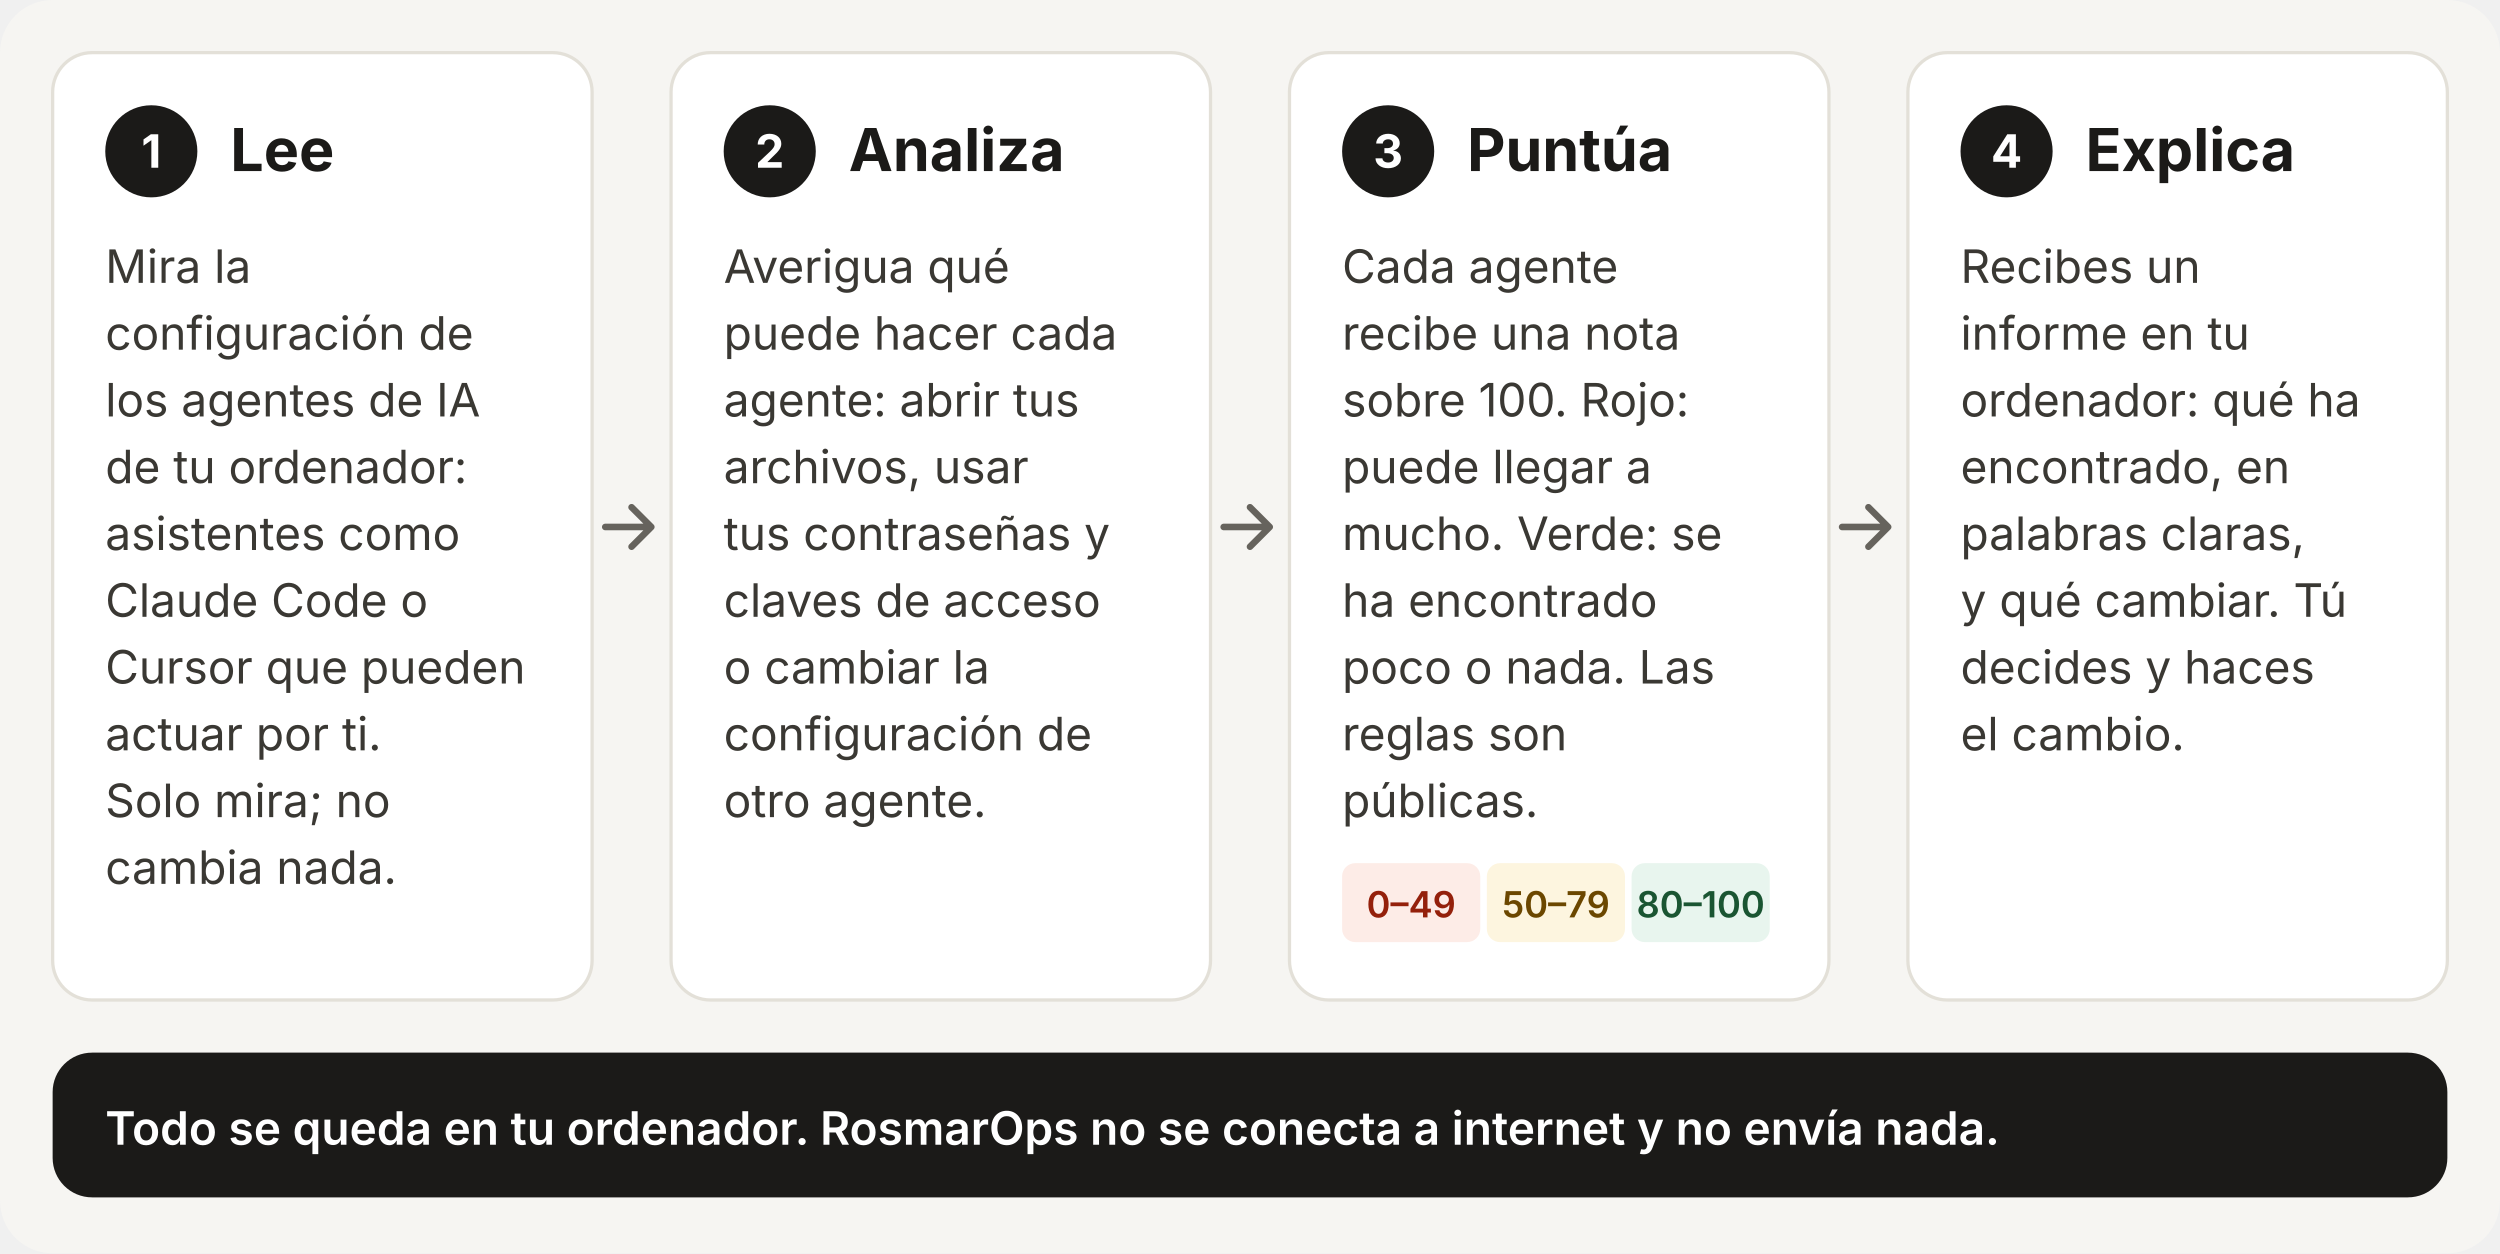
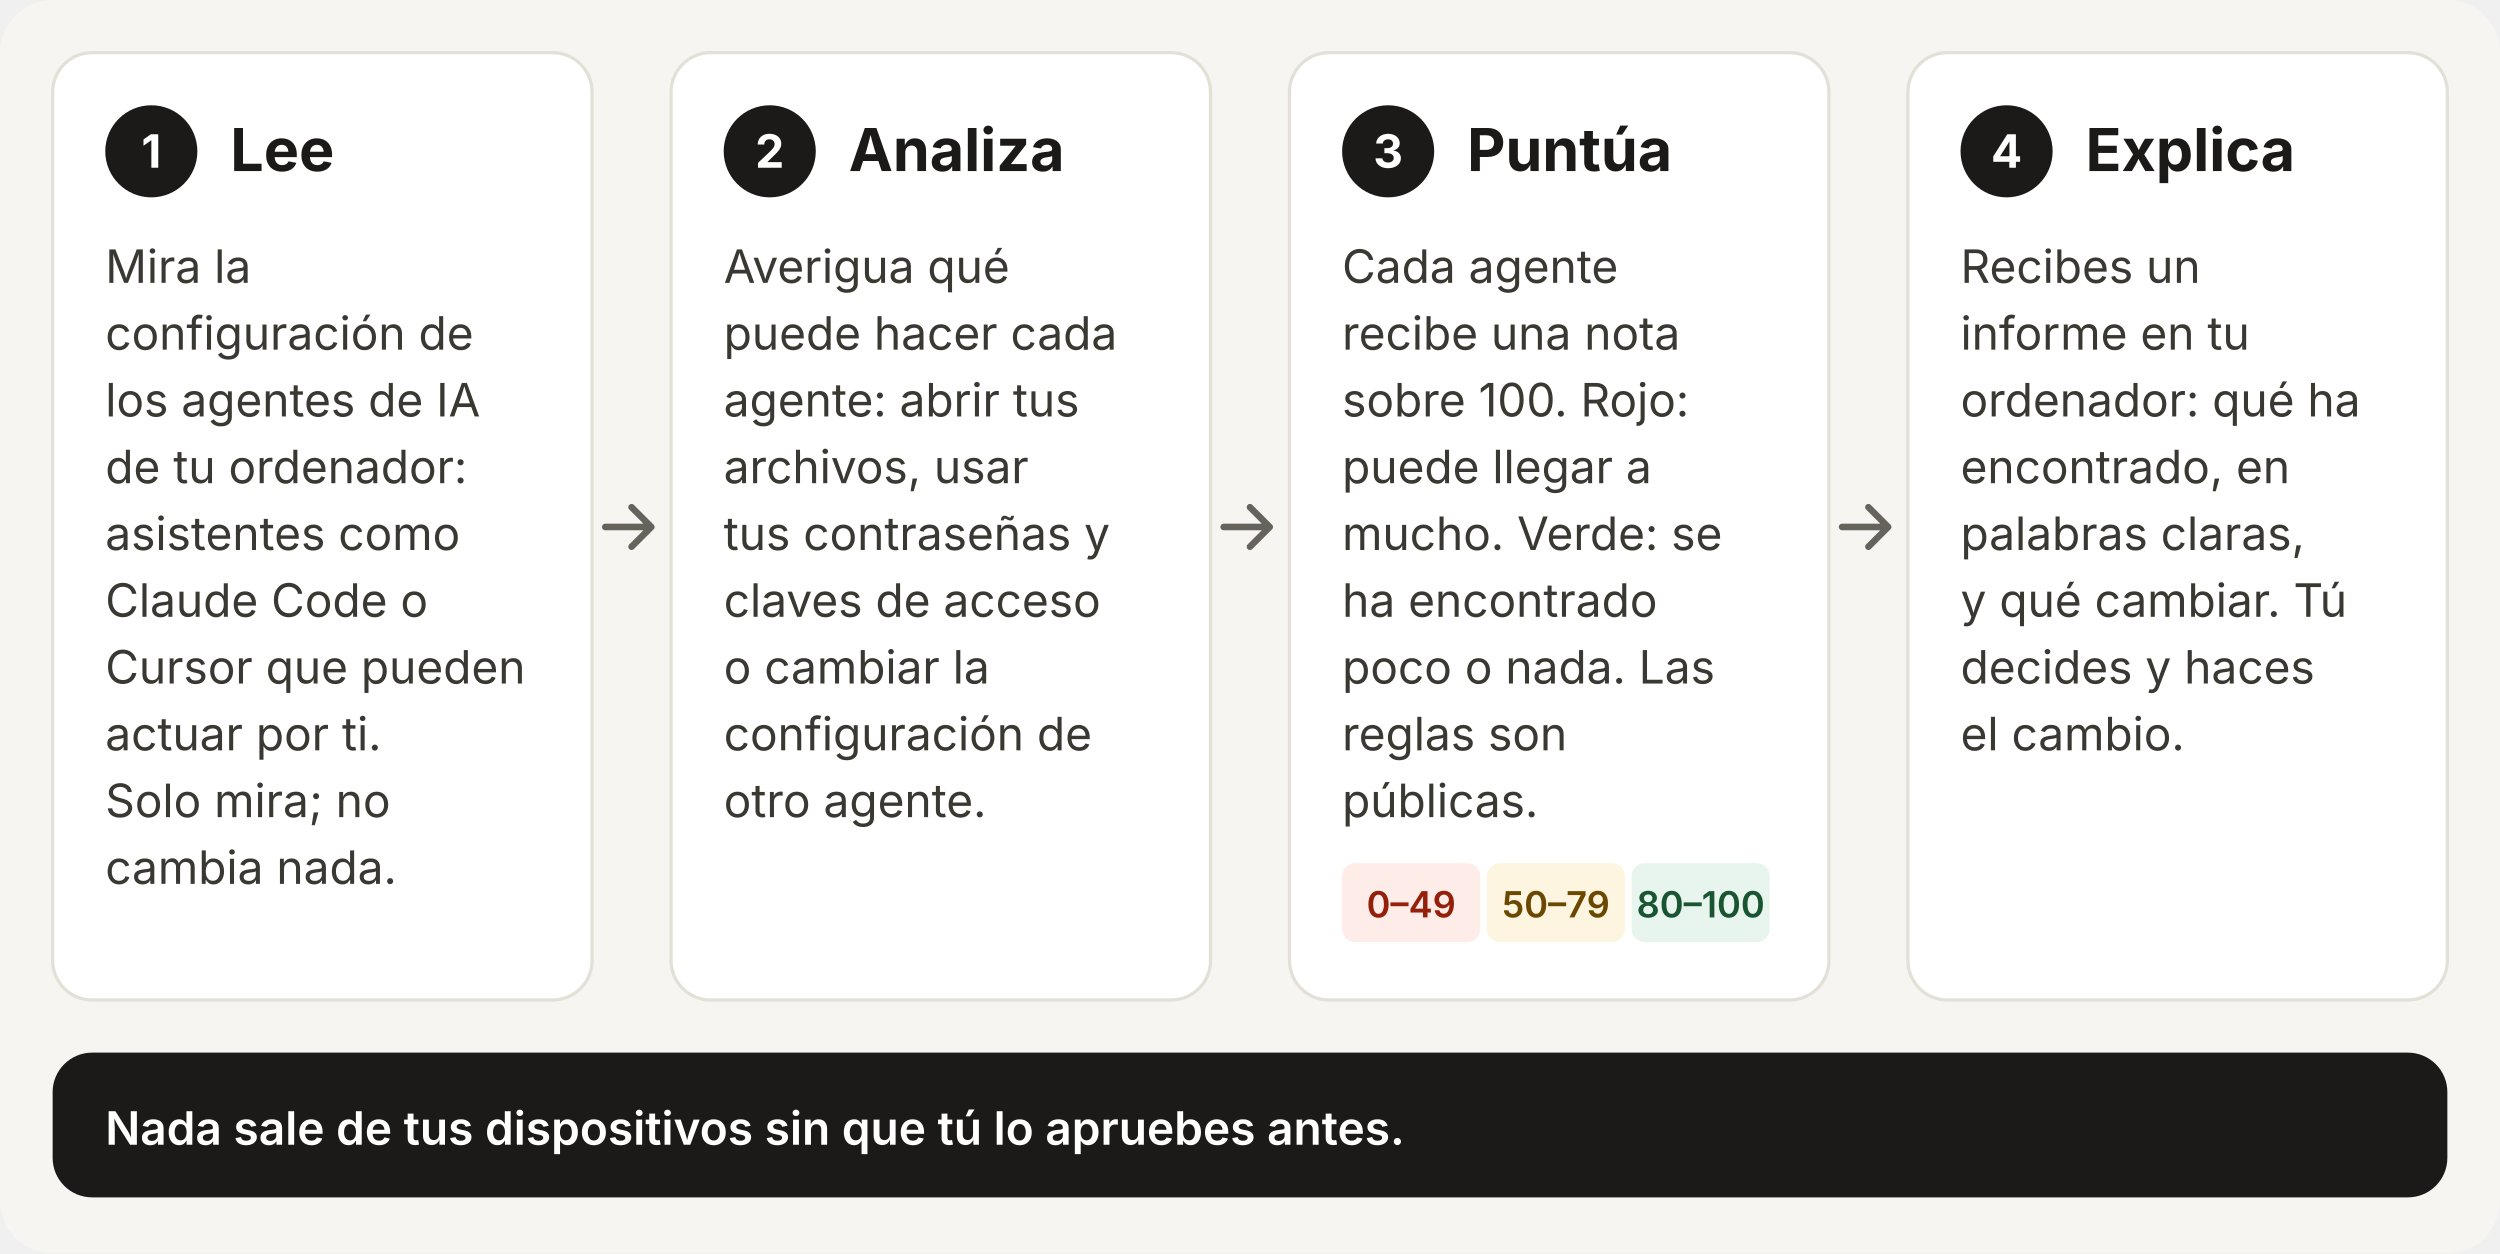
<svg xmlns="http://www.w3.org/2000/svg" viewBox="0 0 760 381" width="760" height="381" role="img" font-family="system-ui,-apple-system,&quot;Segoe UI&quot;,sans-serif">
  <rect width="760" height="381" rx="16" fill="#F6F5F2" />
  <rect x="16.0" y="16" width="164.0" height="288" rx="12" fill="#FFFFFF" stroke="#E3E0D8" />
  <circle cx="46.0" cy="46" r="14" fill="#1B1A18" />
  <text x="46.0" y="51" font-size="14" font-weight="700" fill="#FFFFFF" text-anchor="middle">1</text>
  <text x="70.0" y="52" font-size="18" font-weight="700" fill="#1B1A18">Lee</text>
  <text x="32.0" y="86.0" font-size="14" font-weight="400" fill="#3A3833">Mira la</text>
  <text x="32.0" y="106.3" font-size="14" font-weight="400" fill="#3A3833">configuración de</text>
  <text x="32.0" y="126.6" font-size="14" font-weight="400" fill="#3A3833">los agentes de IA</text>
  <text x="32.0" y="146.9" font-size="14" font-weight="400" fill="#3A3833">de tu ordenador:</text>
  <text x="32.0" y="167.2" font-size="14" font-weight="400" fill="#3A3833">asistentes como</text>
  <text x="32.0" y="187.5" font-size="14" font-weight="400" fill="#3A3833">Claude Code o</text>
  <text x="32.0" y="207.8" font-size="14" font-weight="400" fill="#3A3833">Cursor que pueden</text>
  <text x="32.0" y="228.1" font-size="14" font-weight="400" fill="#3A3833">actuar por ti.</text>
  <text x="32.0" y="248.4" font-size="14" font-weight="400" fill="#3A3833">Solo mira; no</text>
  <text x="32.0" y="268.7" font-size="14" font-weight="400" fill="#3A3833">cambia nada.</text>
  <path d="M184.0 160.2 h14 m-6 -6 l6 6 l-6 6" fill="none" stroke="#66635D" stroke-width="2" stroke-linecap="round" stroke-linejoin="round" />
  <rect x="204.0" y="16" width="164.0" height="288" rx="12" fill="#FFFFFF" stroke="#E3E0D8" />
  <circle cx="234.0" cy="46" r="14" fill="#1B1A18" />
  <text x="234.0" y="51" font-size="14" font-weight="700" fill="#FFFFFF" text-anchor="middle">2</text>
  <text x="258.0" y="52" font-size="18" font-weight="700" fill="#1B1A18">Analiza</text>
  <text x="220.0" y="86.0" font-size="14" font-weight="400" fill="#3A3833">Averigua qué</text>
  <text x="220.0" y="106.3" font-size="14" font-weight="400" fill="#3A3833">puede hacer cada</text>
  <text x="220.0" y="126.6" font-size="14" font-weight="400" fill="#3A3833">agente: abrir tus</text>
  <text x="220.0" y="146.9" font-size="14" font-weight="400" fill="#3A3833">archivos, usar</text>
  <text x="220.0" y="167.2" font-size="14" font-weight="400" fill="#3A3833">tus contraseñas y</text>
  <text x="220.0" y="187.5" font-size="14" font-weight="400" fill="#3A3833">claves de acceso</text>
  <text x="220.0" y="207.8" font-size="14" font-weight="400" fill="#3A3833">o cambiar la</text>
  <text x="220.0" y="228.1" font-size="14" font-weight="400" fill="#3A3833">configuración de</text>
  <text x="220.0" y="248.4" font-size="14" font-weight="400" fill="#3A3833">otro agente.</text>
  <path d="M372.0 160.2 h14 m-6 -6 l6 6 l-6 6" fill="none" stroke="#66635D" stroke-width="2" stroke-linecap="round" stroke-linejoin="round" />
  <rect x="392.0" y="16" width="164.0" height="288" rx="12" fill="#FFFFFF" stroke="#E3E0D8" />
  <circle cx="422.0" cy="46" r="14" fill="#1B1A18" />
  <text x="422.0" y="51" font-size="14" font-weight="700" fill="#FFFFFF" text-anchor="middle">3</text>
  <text x="446.0" y="52" font-size="18" font-weight="700" fill="#1B1A18">Puntúa</text>
  <text x="408.0" y="86.0" font-size="14" font-weight="400" fill="#3A3833">Cada agente</text>
  <text x="408.0" y="106.3" font-size="14" font-weight="400" fill="#3A3833">recibe una nota</text>
  <text x="408.0" y="126.6" font-size="14" font-weight="400" fill="#3A3833">sobre 100. Rojo:</text>
  <text x="408.0" y="146.9" font-size="14" font-weight="400" fill="#3A3833">puede llegar a</text>
  <text x="408.0" y="167.2" font-size="14" font-weight="400" fill="#3A3833">mucho. Verde: se</text>
  <text x="408.0" y="187.5" font-size="14" font-weight="400" fill="#3A3833">ha encontrado</text>
  <text x="408.0" y="207.8" font-size="14" font-weight="400" fill="#3A3833">poco o nada. Las</text>
  <text x="408.0" y="228.1" font-size="14" font-weight="400" fill="#3A3833">reglas son</text>
  <text x="408.0" y="248.4" font-size="14" font-weight="400" fill="#3A3833">públicas.</text>
  <rect x="408.0" y="262.4" width="42.0" height="24" rx="4" fill="#FDECE7" />
  <text x="429.0" y="278.9" font-size="11" font-weight="600" fill="#94200B" text-anchor="middle">0–49</text>
  <rect x="452.0" y="262.4" width="42.0" height="24" rx="4" fill="#FDF5DF" />
  <text x="473.0" y="278.9" font-size="11" font-weight="600" fill="#6B4700" text-anchor="middle">50–79</text>
  <rect x="496.0" y="262.4" width="42.0" height="24" rx="4" fill="#E8F5EE" />
  <text x="517.0" y="278.9" font-size="11" font-weight="600" fill="#1A5532" text-anchor="middle">80–100</text>
  <path d="M560.0 160.2 h14 m-6 -6 l6 6 l-6 6" fill="none" stroke="#66635D" stroke-width="2" stroke-linecap="round" stroke-linejoin="round" />
  <rect x="580.0" y="16" width="164.0" height="288" rx="12" fill="#FFFFFF" stroke="#E3E0D8" />
  <circle cx="610.0" cy="46" r="14" fill="#1B1A18" />
  <text x="610.0" y="51" font-size="14" font-weight="700" fill="#FFFFFF" text-anchor="middle">4</text>
  <text x="634.0" y="52" font-size="18" font-weight="700" fill="#1B1A18">Explica</text>
  <text x="596.0" y="86.0" font-size="14" font-weight="400" fill="#3A3833">Recibes un</text>
  <text x="596.0" y="106.3" font-size="14" font-weight="400" fill="#3A3833">informe en tu</text>
  <text x="596.0" y="126.6" font-size="14" font-weight="400" fill="#3A3833">ordenador: qué ha</text>
  <text x="596.0" y="146.9" font-size="14" font-weight="400" fill="#3A3833">encontrado, en</text>
  <text x="596.0" y="167.2" font-size="14" font-weight="400" fill="#3A3833">palabras claras,</text>
  <text x="596.0" y="187.5" font-size="14" font-weight="400" fill="#3A3833">y qué cambiar. Tú</text>
  <text x="596.0" y="207.8" font-size="14" font-weight="400" fill="#3A3833">decides y haces</text>
  <text x="596.0" y="228.1" font-size="14" font-weight="400" fill="#3A3833">el cambio.</text>
  <rect x="16" y="320" width="728" height="44" rx="12" fill="#1B1A18" />
-   <text x="32" y="348.0" font-size="14" font-weight="600" fill="#FFFFFF">Todo se queda en tu ordenador. RosmarOps no se conecta a internet y no envía nada.</text>
+   <text x="32" y="348.0" font-size="14" font-weight="600" fill="#FFFFFF">Nada sale de tus dispositivos sin que tú lo apruebes antes.</text>
</svg>
